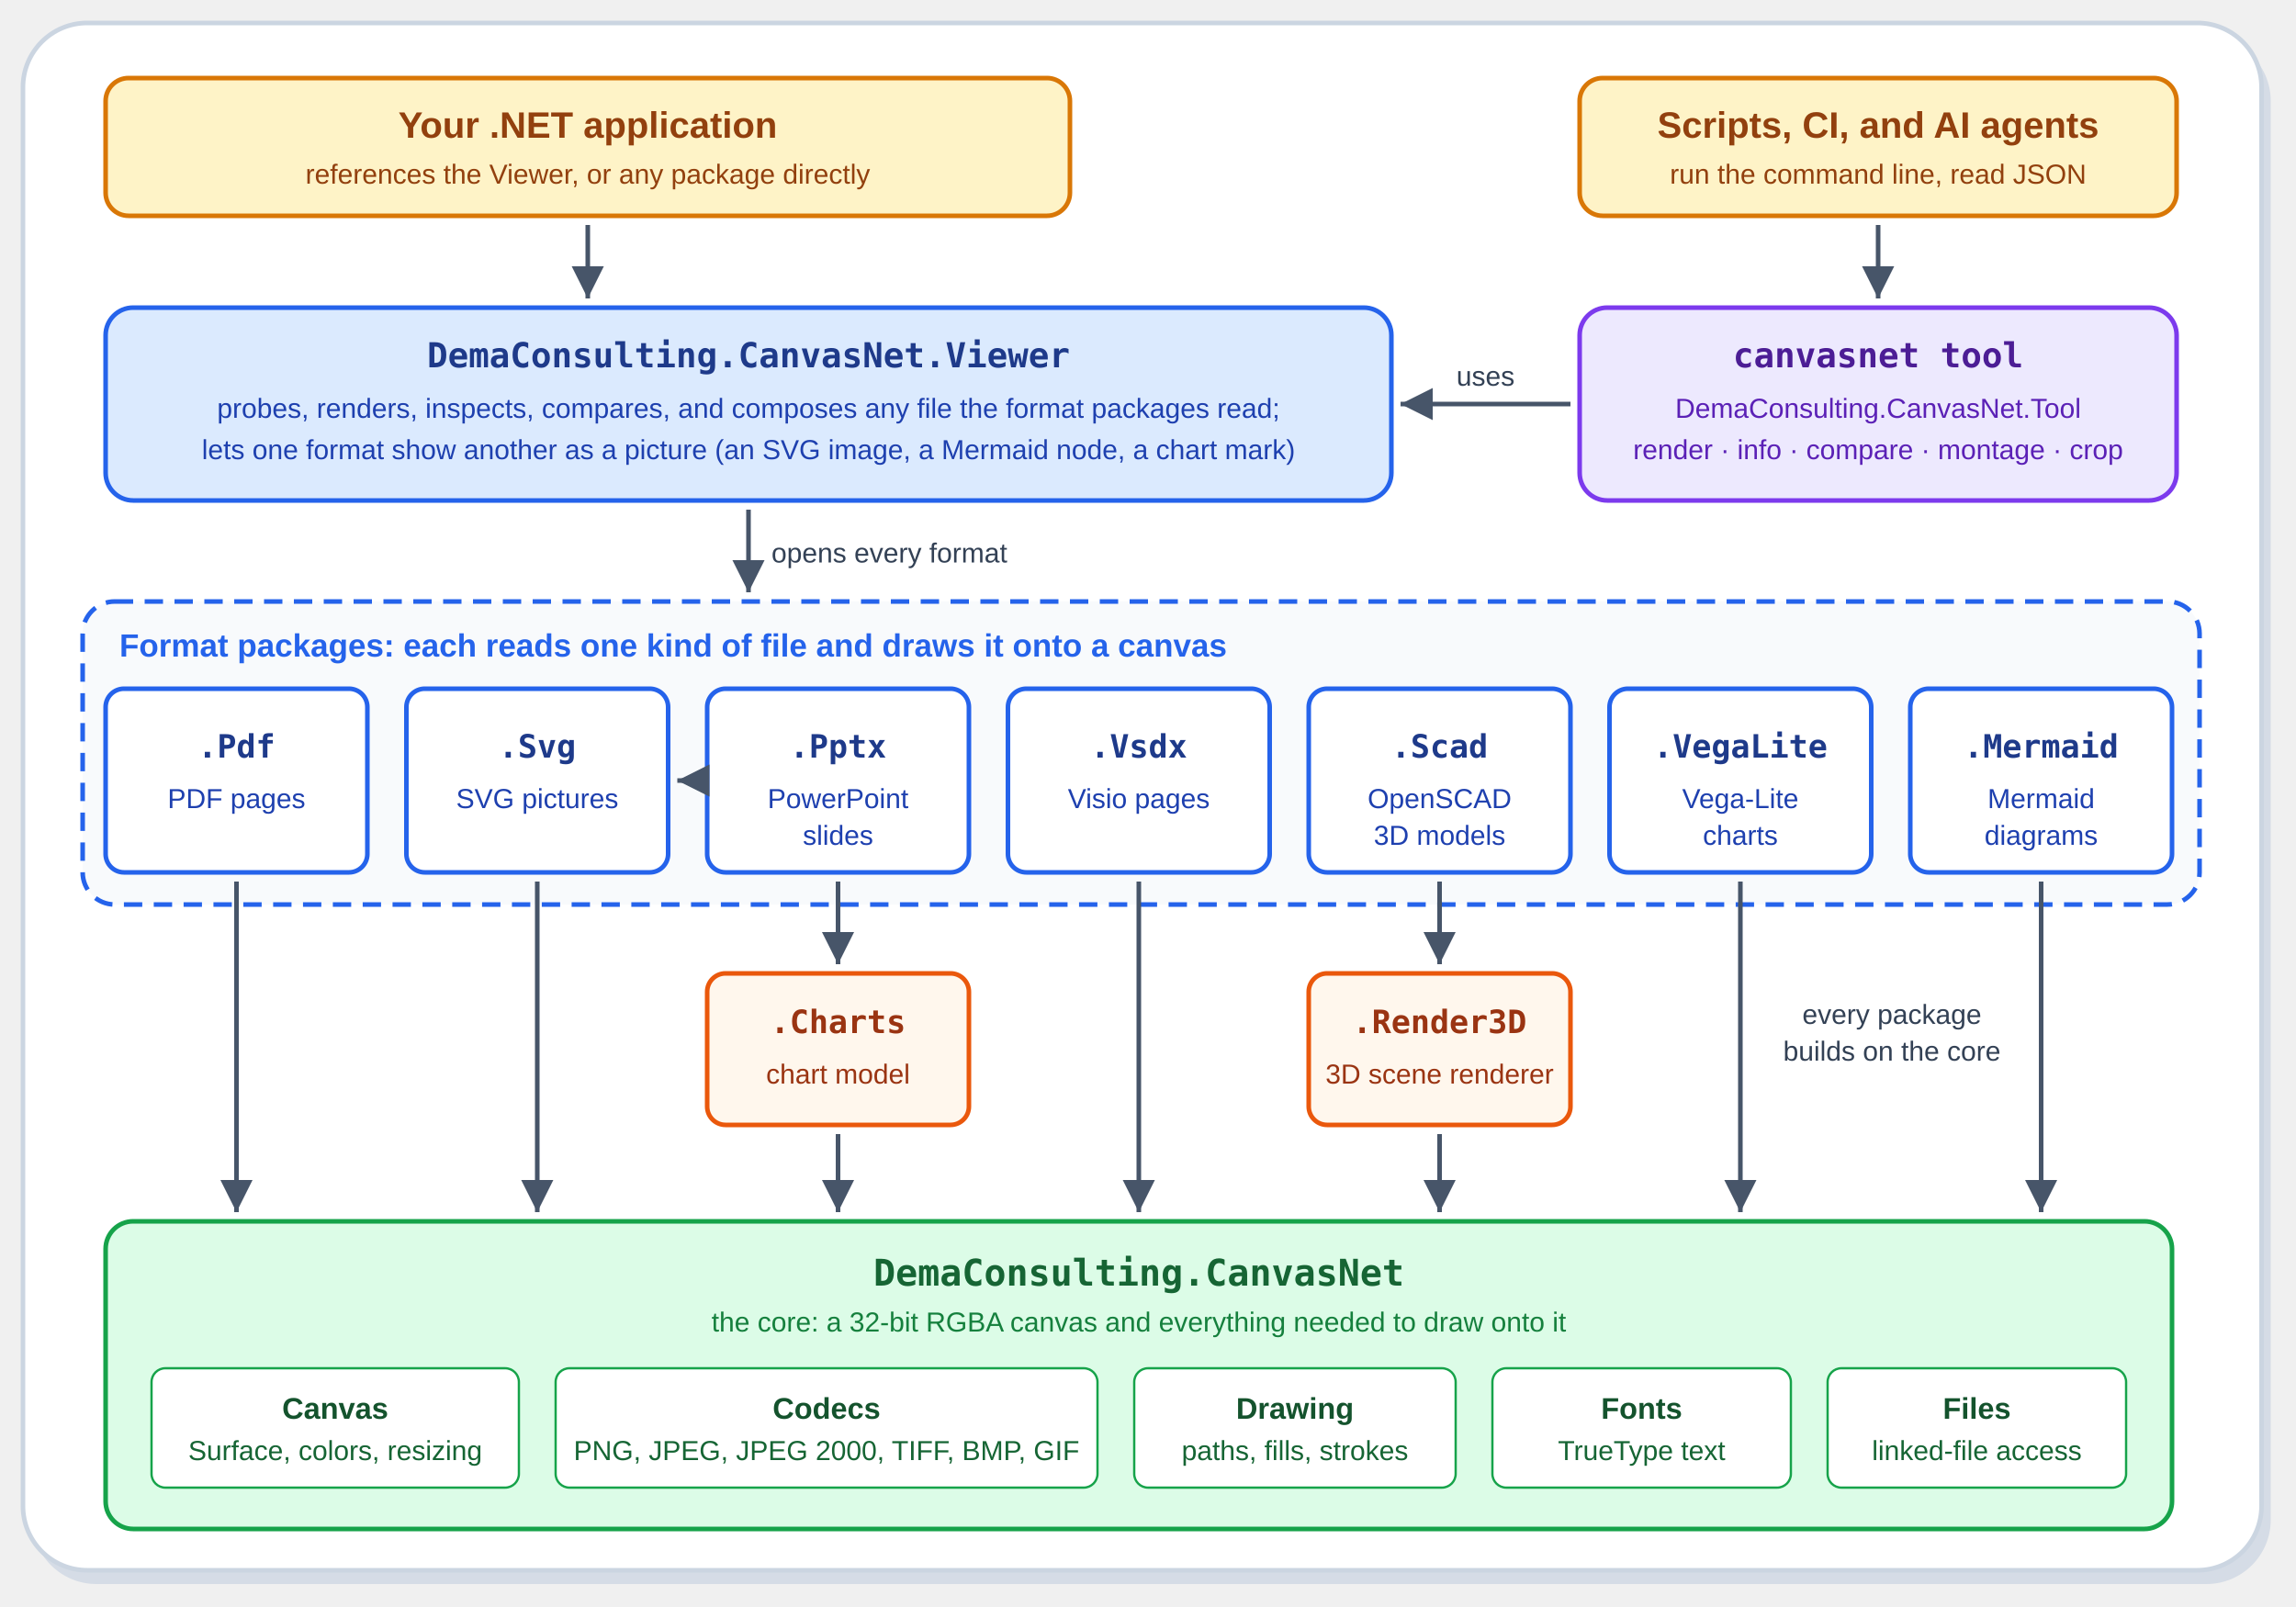
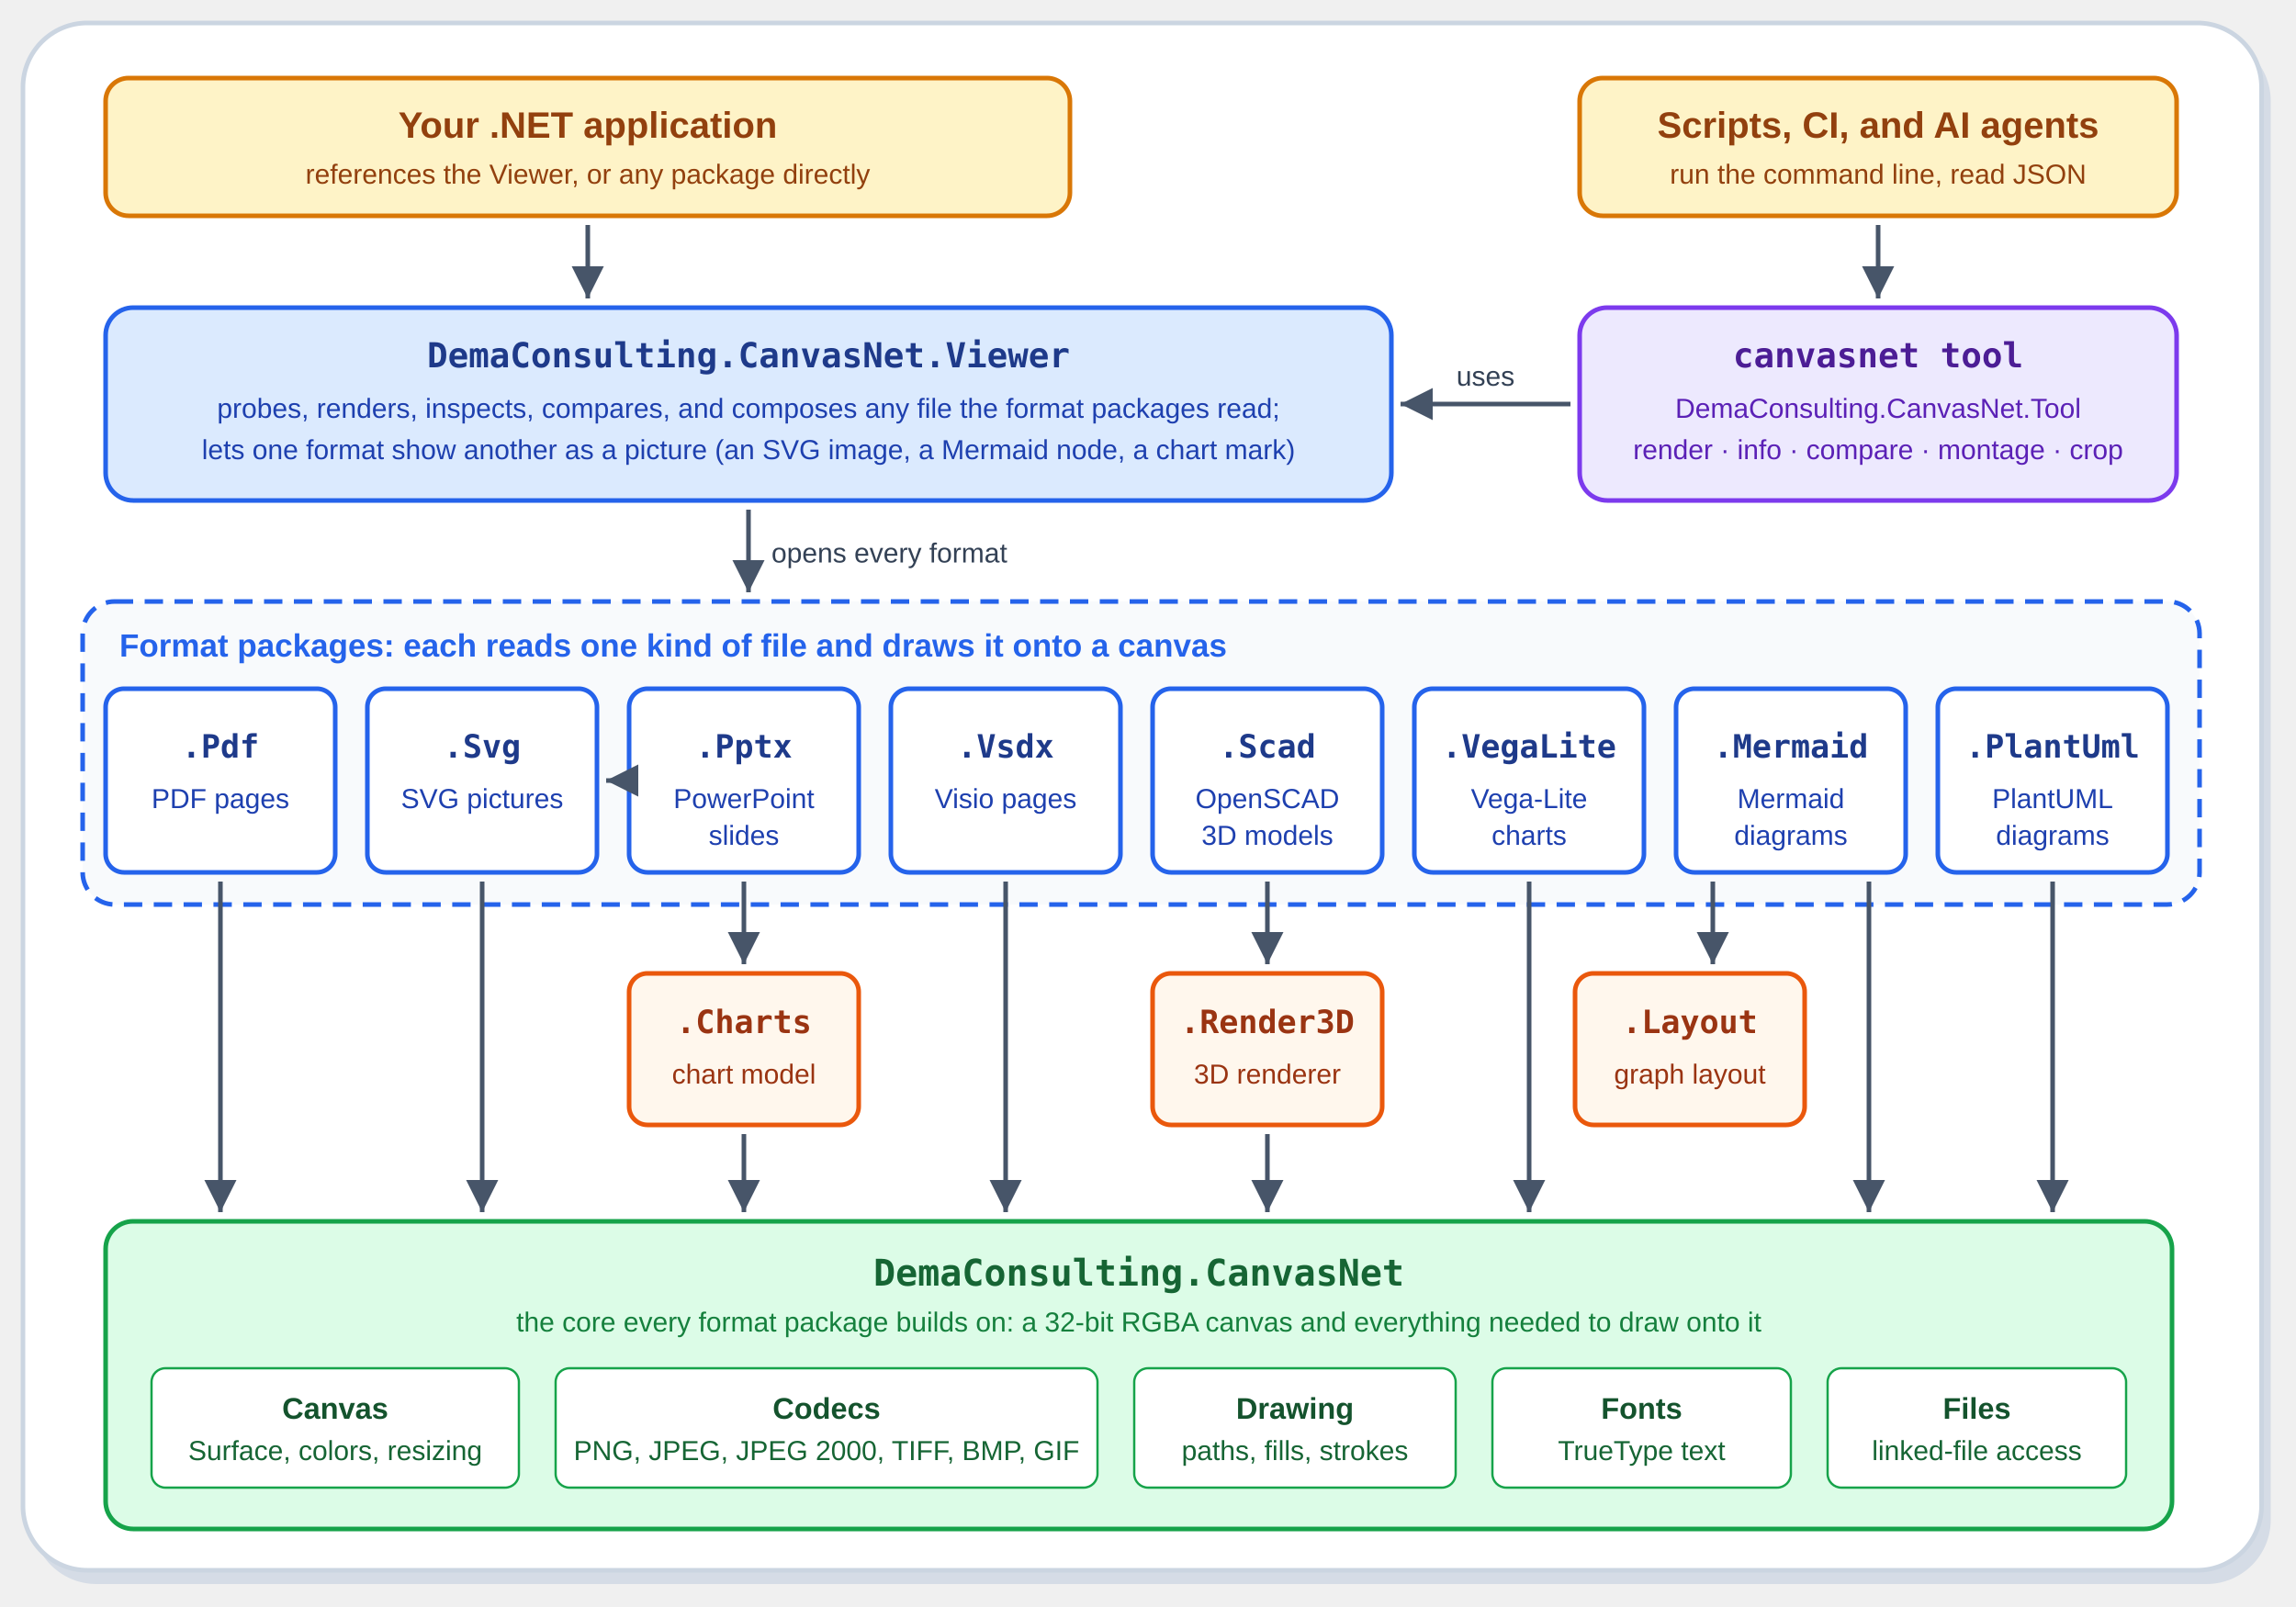
<svg xmlns="http://www.w3.org/2000/svg" width="1000" height="700" viewBox="0 0 1000 700" font-family="Segoe UI, Arial, sans-serif">
  <defs>
    <marker id="a" viewBox="0 0 10 10" refX="10" refY="5" markerWidth="7" markerHeight="7" orient="auto-start-reverse">
      <path d="M0,0 L10,5 L0,10 z" fill="#475569" />
    </marker>
  </defs>
  <rect x="14" y="16" width="975" height="674" rx="28" fill="#d5dce6" />
  <rect x="10" y="10" width="975" height="674" rx="28" fill="#ffffff" stroke="#cbd5e1" stroke-width="2" />
  <g transform="translate(46,34)">
    <rect x="0" y="0" width="420" height="60" rx="10" fill="#fef3c7" stroke="#d97706" stroke-width="2" />
    <text x="210" y="26" font-size="16" font-weight="600" fill="#92400e" text-anchor="middle">Your .NET application</text>
    <text x="210" y="46" font-size="12" fill="#92400e" text-anchor="middle">references the Viewer, or any package directly</text>
    <rect x="642" y="0" width="260" height="60" rx="10" fill="#fef3c7" stroke="#d97706" stroke-width="2" />
    <text x="772" y="26" font-size="16" font-weight="600" fill="#92400e" text-anchor="middle">Scripts, CI, and AI agents</text>
    <text x="772" y="46" font-size="12" fill="#92400e" text-anchor="middle">run the command line, read JSON</text>
    <line x1="210" y1="64" x2="210" y2="96" stroke="#475569" stroke-width="2" marker-end="url(#a)" />
    <line x1="772" y1="64" x2="772" y2="96" stroke="#475569" stroke-width="2" marker-end="url(#a)" />
    <rect x="0" y="100" width="560" height="84" rx="12" fill="#dbeafe" stroke="#2563eb" stroke-width="2" />
    <text x="280" y="126" font-size="15" font-family="Consolas, monospace" font-weight="600" fill="#1e3a8a" text-anchor="middle">DemaConsulting.CanvasNet.Viewer</text>
    <text x="280" y="148" font-size="12" fill="#1e40af" text-anchor="middle">probes, renders, inspects, compares, and composes any file the format packages read;</text>
    <text x="280" y="166" font-size="12" fill="#1e40af" text-anchor="middle">lets one format show another as a picture (an SVG image, a Mermaid node, a chart mark)</text>
    <rect x="642" y="100" width="260" height="84" rx="12" fill="#ede9fe" stroke="#7c3aed" stroke-width="2" />
    <text x="772" y="126" font-size="15" font-family="Consolas, monospace" font-weight="600" fill="#4c1d95" text-anchor="middle">canvasnet tool</text>
    <text x="772" y="148" font-size="12" fill="#5b21b6" text-anchor="middle">DemaConsulting.CanvasNet.Tool</text>
    <text x="772" y="166" font-size="12" fill="#5b21b6" text-anchor="middle">render · info · compare · montage · crop</text>
    <line x1="638" y1="142" x2="564" y2="142" stroke="#475569" stroke-width="2" marker-end="url(#a)" />
    <text x="601" y="134" font-size="12" fill="#334155" text-anchor="middle">uses</text>
    <line x1="280" y1="188" x2="280" y2="224" stroke="#475569" stroke-width="2" marker-end="url(#a)" />
    <text x="290" y="211" font-size="12" fill="#334155">opens every format</text>
    <rect x="-10" y="228" width="922" height="132" rx="14" fill="#f8fafc" stroke="#2563eb" stroke-width="2" stroke-dasharray="8 5" />
    <text x="6" y="252" font-size="14" font-weight="600" fill="#2563eb">Format packages: each reads one kind of file and draws it onto a canvas</text>
-     <rect x="0" y="266" width="114" height="80" rx="8" fill="#ffffff" stroke="#2563eb" stroke-width="2" />
-     <text x="57" y="296" font-size="14" font-family="Consolas, monospace" font-weight="600" fill="#1e3a8a" text-anchor="middle">.Pdf</text>
-     <text x="57" y="318" font-size="12" fill="#1e40af" text-anchor="middle">PDF pages</text>
-     <rect x="131" y="266" width="114" height="80" rx="8" fill="#ffffff" stroke="#2563eb" stroke-width="2" />
-     <text x="188" y="296" font-size="14" font-family="Consolas, monospace" font-weight="600" fill="#1e3a8a" text-anchor="middle">.Svg</text>
-     <text x="188" y="318" font-size="12" fill="#1e40af" text-anchor="middle">SVG pictures</text>
-     <rect x="262" y="266" width="114" height="80" rx="8" fill="#ffffff" stroke="#2563eb" stroke-width="2" />
-     <text x="319" y="296" font-size="14" font-family="Consolas, monospace" font-weight="600" fill="#1e3a8a" text-anchor="middle">.Pptx</text>
-     <text x="319" y="318" font-size="12" fill="#1e40af" text-anchor="middle">PowerPoint</text>
-     <text x="319" y="334" font-size="12" fill="#1e40af" text-anchor="middle">slides</text>
-     <line x1="262" y1="306" x2="249" y2="306" stroke="#475569" stroke-width="2" marker-end="url(#a)" />
-     <rect x="393" y="266" width="114" height="80" rx="8" fill="#ffffff" stroke="#2563eb" stroke-width="2" />
-     <text x="450" y="296" font-size="14" font-family="Consolas, monospace" font-weight="600" fill="#1e3a8a" text-anchor="middle">.Vsdx</text>
-     <text x="450" y="318" font-size="12" fill="#1e40af" text-anchor="middle">Visio pages</text>
-     <rect x="524" y="266" width="114" height="80" rx="8" fill="#ffffff" stroke="#2563eb" stroke-width="2" />
-     <text x="581" y="296" font-size="14" font-family="Consolas, monospace" font-weight="600" fill="#1e3a8a" text-anchor="middle">.Scad</text>
-     <text x="581" y="318" font-size="12" fill="#1e40af" text-anchor="middle">OpenSCAD</text>
-     <text x="581" y="334" font-size="12" fill="#1e40af" text-anchor="middle">3D models</text>
-     <rect x="655" y="266" width="114" height="80" rx="8" fill="#ffffff" stroke="#2563eb" stroke-width="2" />
-     <text x="712" y="296" font-size="14" font-family="Consolas, monospace" font-weight="600" fill="#1e3a8a" text-anchor="middle">.VegaLite</text>
-     <text x="712" y="318" font-size="12" fill="#1e40af" text-anchor="middle">Vega-Lite</text>
-     <text x="712" y="334" font-size="12" fill="#1e40af" text-anchor="middle">charts</text>
-     <rect x="786" y="266" width="114" height="80" rx="8" fill="#ffffff" stroke="#2563eb" stroke-width="2" />
-     <text x="843" y="296" font-size="14" font-family="Consolas, monospace" font-weight="600" fill="#1e3a8a" text-anchor="middle">.Mermaid</text>
-     <text x="843" y="318" font-size="12" fill="#1e40af" text-anchor="middle">Mermaid</text>
-     <text x="843" y="334" font-size="12" fill="#1e40af" text-anchor="middle">diagrams</text>
-     <line x1="319" y1="350" x2="319" y2="386" stroke="#475569" stroke-width="2" marker-end="url(#a)" />
-     <rect x="262" y="390" width="114" height="66" rx="8" fill="#fff7ed" stroke="#ea580c" stroke-width="2" />
-     <text x="319" y="416" font-size="14" font-family="Consolas, monospace" font-weight="600" fill="#9a3412" text-anchor="middle">.Charts</text>
-     <text x="319" y="438" font-size="12" fill="#9a3412" text-anchor="middle">chart model</text>
-     <line x1="581" y1="350" x2="581" y2="386" stroke="#475569" stroke-width="2" marker-end="url(#a)" />
-     <rect x="524" y="390" width="114" height="66" rx="8" fill="#fff7ed" stroke="#ea580c" stroke-width="2" />
-     <text x="581" y="416" font-size="14" font-family="Consolas, monospace" font-weight="600" fill="#9a3412" text-anchor="middle">.Render3D</text>
-     <text x="581" y="438" font-size="12" fill="#9a3412" text-anchor="middle">3D scene renderer</text>
-     <line x1="57" y1="350" x2="57" y2="494" stroke="#475569" stroke-width="2" marker-end="url(#a)" />
-     <line x1="188" y1="350" x2="188" y2="494" stroke="#475569" stroke-width="2" marker-end="url(#a)" />
-     <line x1="319" y1="460" x2="319" y2="494" stroke="#475569" stroke-width="2" marker-end="url(#a)" />
-     <line x1="450" y1="350" x2="450" y2="494" stroke="#475569" stroke-width="2" marker-end="url(#a)" />
-     <line x1="581" y1="460" x2="581" y2="494" stroke="#475569" stroke-width="2" marker-end="url(#a)" />
-     <line x1="712" y1="350" x2="712" y2="494" stroke="#475569" stroke-width="2" marker-end="url(#a)" />
-     <line x1="843" y1="350" x2="843" y2="494" stroke="#475569" stroke-width="2" marker-end="url(#a)" />
-     <text x="778" y="412" font-size="12" fill="#334155" text-anchor="middle">every package</text>
-     <text x="778" y="428" font-size="12" fill="#334155" text-anchor="middle">builds on the core</text>
+     <rect x="0" y="266" width="100" height="80" rx="8" fill="#ffffff" stroke="#2563eb" stroke-width="2" />
+     <text x="50" y="296" font-size="14" font-family="Consolas, monospace" font-weight="600" fill="#1e3a8a" text-anchor="middle">.Pdf</text>
+     <text x="50" y="318" font-size="12" fill="#1e40af" text-anchor="middle">PDF pages</text>
+     <rect x="114" y="266" width="100" height="80" rx="8" fill="#ffffff" stroke="#2563eb" stroke-width="2" />
+     <text x="164" y="296" font-size="14" font-family="Consolas, monospace" font-weight="600" fill="#1e3a8a" text-anchor="middle">.Svg</text>
+     <text x="164" y="318" font-size="12" fill="#1e40af" text-anchor="middle">SVG pictures</text>
+     <rect x="228" y="266" width="100" height="80" rx="8" fill="#ffffff" stroke="#2563eb" stroke-width="2" />
+     <text x="278" y="296" font-size="14" font-family="Consolas, monospace" font-weight="600" fill="#1e3a8a" text-anchor="middle">.Pptx</text>
+     <text x="278" y="318" font-size="12" fill="#1e40af" text-anchor="middle">PowerPoint</text>
+     <text x="278" y="334" font-size="12" fill="#1e40af" text-anchor="middle">slides</text>
+     <line x1="228" y1="306" x2="218" y2="306" stroke="#475569" stroke-width="2" marker-end="url(#a)" />
+     <rect x="342" y="266" width="100" height="80" rx="8" fill="#ffffff" stroke="#2563eb" stroke-width="2" />
+     <text x="392" y="296" font-size="14" font-family="Consolas, monospace" font-weight="600" fill="#1e3a8a" text-anchor="middle">.Vsdx</text>
+     <text x="392" y="318" font-size="12" fill="#1e40af" text-anchor="middle">Visio pages</text>
+     <rect x="456" y="266" width="100" height="80" rx="8" fill="#ffffff" stroke="#2563eb" stroke-width="2" />
+     <text x="506" y="296" font-size="14" font-family="Consolas, monospace" font-weight="600" fill="#1e3a8a" text-anchor="middle">.Scad</text>
+     <text x="506" y="318" font-size="12" fill="#1e40af" text-anchor="middle">OpenSCAD</text>
+     <text x="506" y="334" font-size="12" fill="#1e40af" text-anchor="middle">3D models</text>
+     <rect x="570" y="266" width="100" height="80" rx="8" fill="#ffffff" stroke="#2563eb" stroke-width="2" />
+     <text x="620" y="296" font-size="14" font-family="Consolas, monospace" font-weight="600" fill="#1e3a8a" text-anchor="middle">.VegaLite</text>
+     <text x="620" y="318" font-size="12" fill="#1e40af" text-anchor="middle">Vega-Lite</text>
+     <text x="620" y="334" font-size="12" fill="#1e40af" text-anchor="middle">charts</text>
+     <rect x="684" y="266" width="100" height="80" rx="8" fill="#ffffff" stroke="#2563eb" stroke-width="2" />
+     <text x="734" y="296" font-size="14" font-family="Consolas, monospace" font-weight="600" fill="#1e3a8a" text-anchor="middle">.Mermaid</text>
+     <text x="734" y="318" font-size="12" fill="#1e40af" text-anchor="middle">Mermaid</text>
+     <text x="734" y="334" font-size="12" fill="#1e40af" text-anchor="middle">diagrams</text>
+     <rect x="798" y="266" width="100" height="80" rx="8" fill="#ffffff" stroke="#2563eb" stroke-width="2" />
+     <text x="848" y="296" font-size="14" font-family="Consolas, monospace" font-weight="600" fill="#1e3a8a" text-anchor="middle">.PlantUml</text>
+     <text x="848" y="318" font-size="12" fill="#1e40af" text-anchor="middle">PlantUML</text>
+     <text x="848" y="334" font-size="12" fill="#1e40af" text-anchor="middle">diagrams</text>
+     <line x1="278" y1="350" x2="278" y2="386" stroke="#475569" stroke-width="2" marker-end="url(#a)" />
+     <rect x="228" y="390" width="100" height="66" rx="8" fill="#fff7ed" stroke="#ea580c" stroke-width="2" />
+     <text x="278" y="416" font-size="14" font-family="Consolas, monospace" font-weight="600" fill="#9a3412" text-anchor="middle">.Charts</text>
+     <text x="278" y="438" font-size="12" fill="#9a3412" text-anchor="middle">chart model</text>
+     <line x1="506" y1="350" x2="506" y2="386" stroke="#475569" stroke-width="2" marker-end="url(#a)" />
+     <rect x="456" y="390" width="100" height="66" rx="8" fill="#fff7ed" stroke="#ea580c" stroke-width="2" />
+     <text x="506" y="416" font-size="14" font-family="Consolas, monospace" font-weight="600" fill="#9a3412" text-anchor="middle">.Render3D</text>
+     <text x="506" y="438" font-size="12" fill="#9a3412" text-anchor="middle">3D renderer</text>
+     <line x1="700" y1="350" x2="700" y2="386" stroke="#475569" stroke-width="2" marker-end="url(#a)" />
+     <rect x="640" y="390" width="100" height="66" rx="8" fill="#fff7ed" stroke="#ea580c" stroke-width="2" />
+     <text x="690" y="416" font-size="14" font-family="Consolas, monospace" font-weight="600" fill="#9a3412" text-anchor="middle">.Layout</text>
+     <text x="690" y="438" font-size="12" fill="#9a3412" text-anchor="middle">graph layout</text>
+     <line x1="50" y1="350" x2="50" y2="494" stroke="#475569" stroke-width="2" marker-end="url(#a)" />
+     <line x1="164" y1="350" x2="164" y2="494" stroke="#475569" stroke-width="2" marker-end="url(#a)" />
+     <line x1="278" y1="460" x2="278" y2="494" stroke="#475569" stroke-width="2" marker-end="url(#a)" />
+     <line x1="392" y1="350" x2="392" y2="494" stroke="#475569" stroke-width="2" marker-end="url(#a)" />
+     <line x1="506" y1="460" x2="506" y2="494" stroke="#475569" stroke-width="2" marker-end="url(#a)" />
+     <line x1="620" y1="350" x2="620" y2="494" stroke="#475569" stroke-width="2" marker-end="url(#a)" />
+     <line x1="768" y1="350" x2="768" y2="494" stroke="#475569" stroke-width="2" marker-end="url(#a)" />
+     <line x1="848" y1="350" x2="848" y2="494" stroke="#475569" stroke-width="2" marker-end="url(#a)" />
    <rect x="0" y="498" width="900" height="134" rx="12" fill="#dcfce7" stroke="#16a34a" stroke-width="2" />
    <text x="450" y="526" font-size="16" font-family="Consolas, monospace" font-weight="600" fill="#166534" text-anchor="middle">DemaConsulting.CanvasNet</text>
-     <text x="450" y="546" font-size="12" fill="#15803d" text-anchor="middle">the core: a 32-bit RGBA canvas and everything needed to draw onto it</text>
+     <text x="450" y="546" font-size="12" fill="#15803d" text-anchor="middle">the core every format package builds on: a 32-bit RGBA canvas and everything needed to draw onto it</text>
    <rect x="20" y="562" width="160" height="52" rx="6" fill="#ffffff" stroke="#16a34a" />
    <text x="100" y="584" font-size="13" font-weight="600" fill="#14532d" text-anchor="middle">Canvas</text>
    <text x="100" y="602" font-size="12" fill="#166534" text-anchor="middle">Surface, colors, resizing</text>
    <rect x="196" y="562" width="236" height="52" rx="6" fill="#ffffff" stroke="#16a34a" />
    <text x="314" y="584" font-size="13" font-weight="600" fill="#14532d" text-anchor="middle">Codecs</text>
    <text x="314" y="602" font-size="12" fill="#166534" text-anchor="middle">PNG, JPEG, JPEG 2000, TIFF, BMP, GIF</text>
    <rect x="448" y="562" width="140" height="52" rx="6" fill="#ffffff" stroke="#16a34a" />
    <text x="518" y="584" font-size="13" font-weight="600" fill="#14532d" text-anchor="middle">Drawing</text>
    <text x="518" y="602" font-size="12" fill="#166534" text-anchor="middle">paths, fills, strokes</text>
    <rect x="604" y="562" width="130" height="52" rx="6" fill="#ffffff" stroke="#16a34a" />
    <text x="669" y="584" font-size="13" font-weight="600" fill="#14532d" text-anchor="middle">Fonts</text>
    <text x="669" y="602" font-size="12" fill="#166534" text-anchor="middle">TrueType text</text>
    <rect x="750" y="562" width="130" height="52" rx="6" fill="#ffffff" stroke="#16a34a" />
    <text x="815" y="584" font-size="13" font-weight="600" fill="#14532d" text-anchor="middle">Files</text>
    <text x="815" y="602" font-size="12" fill="#166534" text-anchor="middle">linked-file access</text>
  </g>
</svg>
